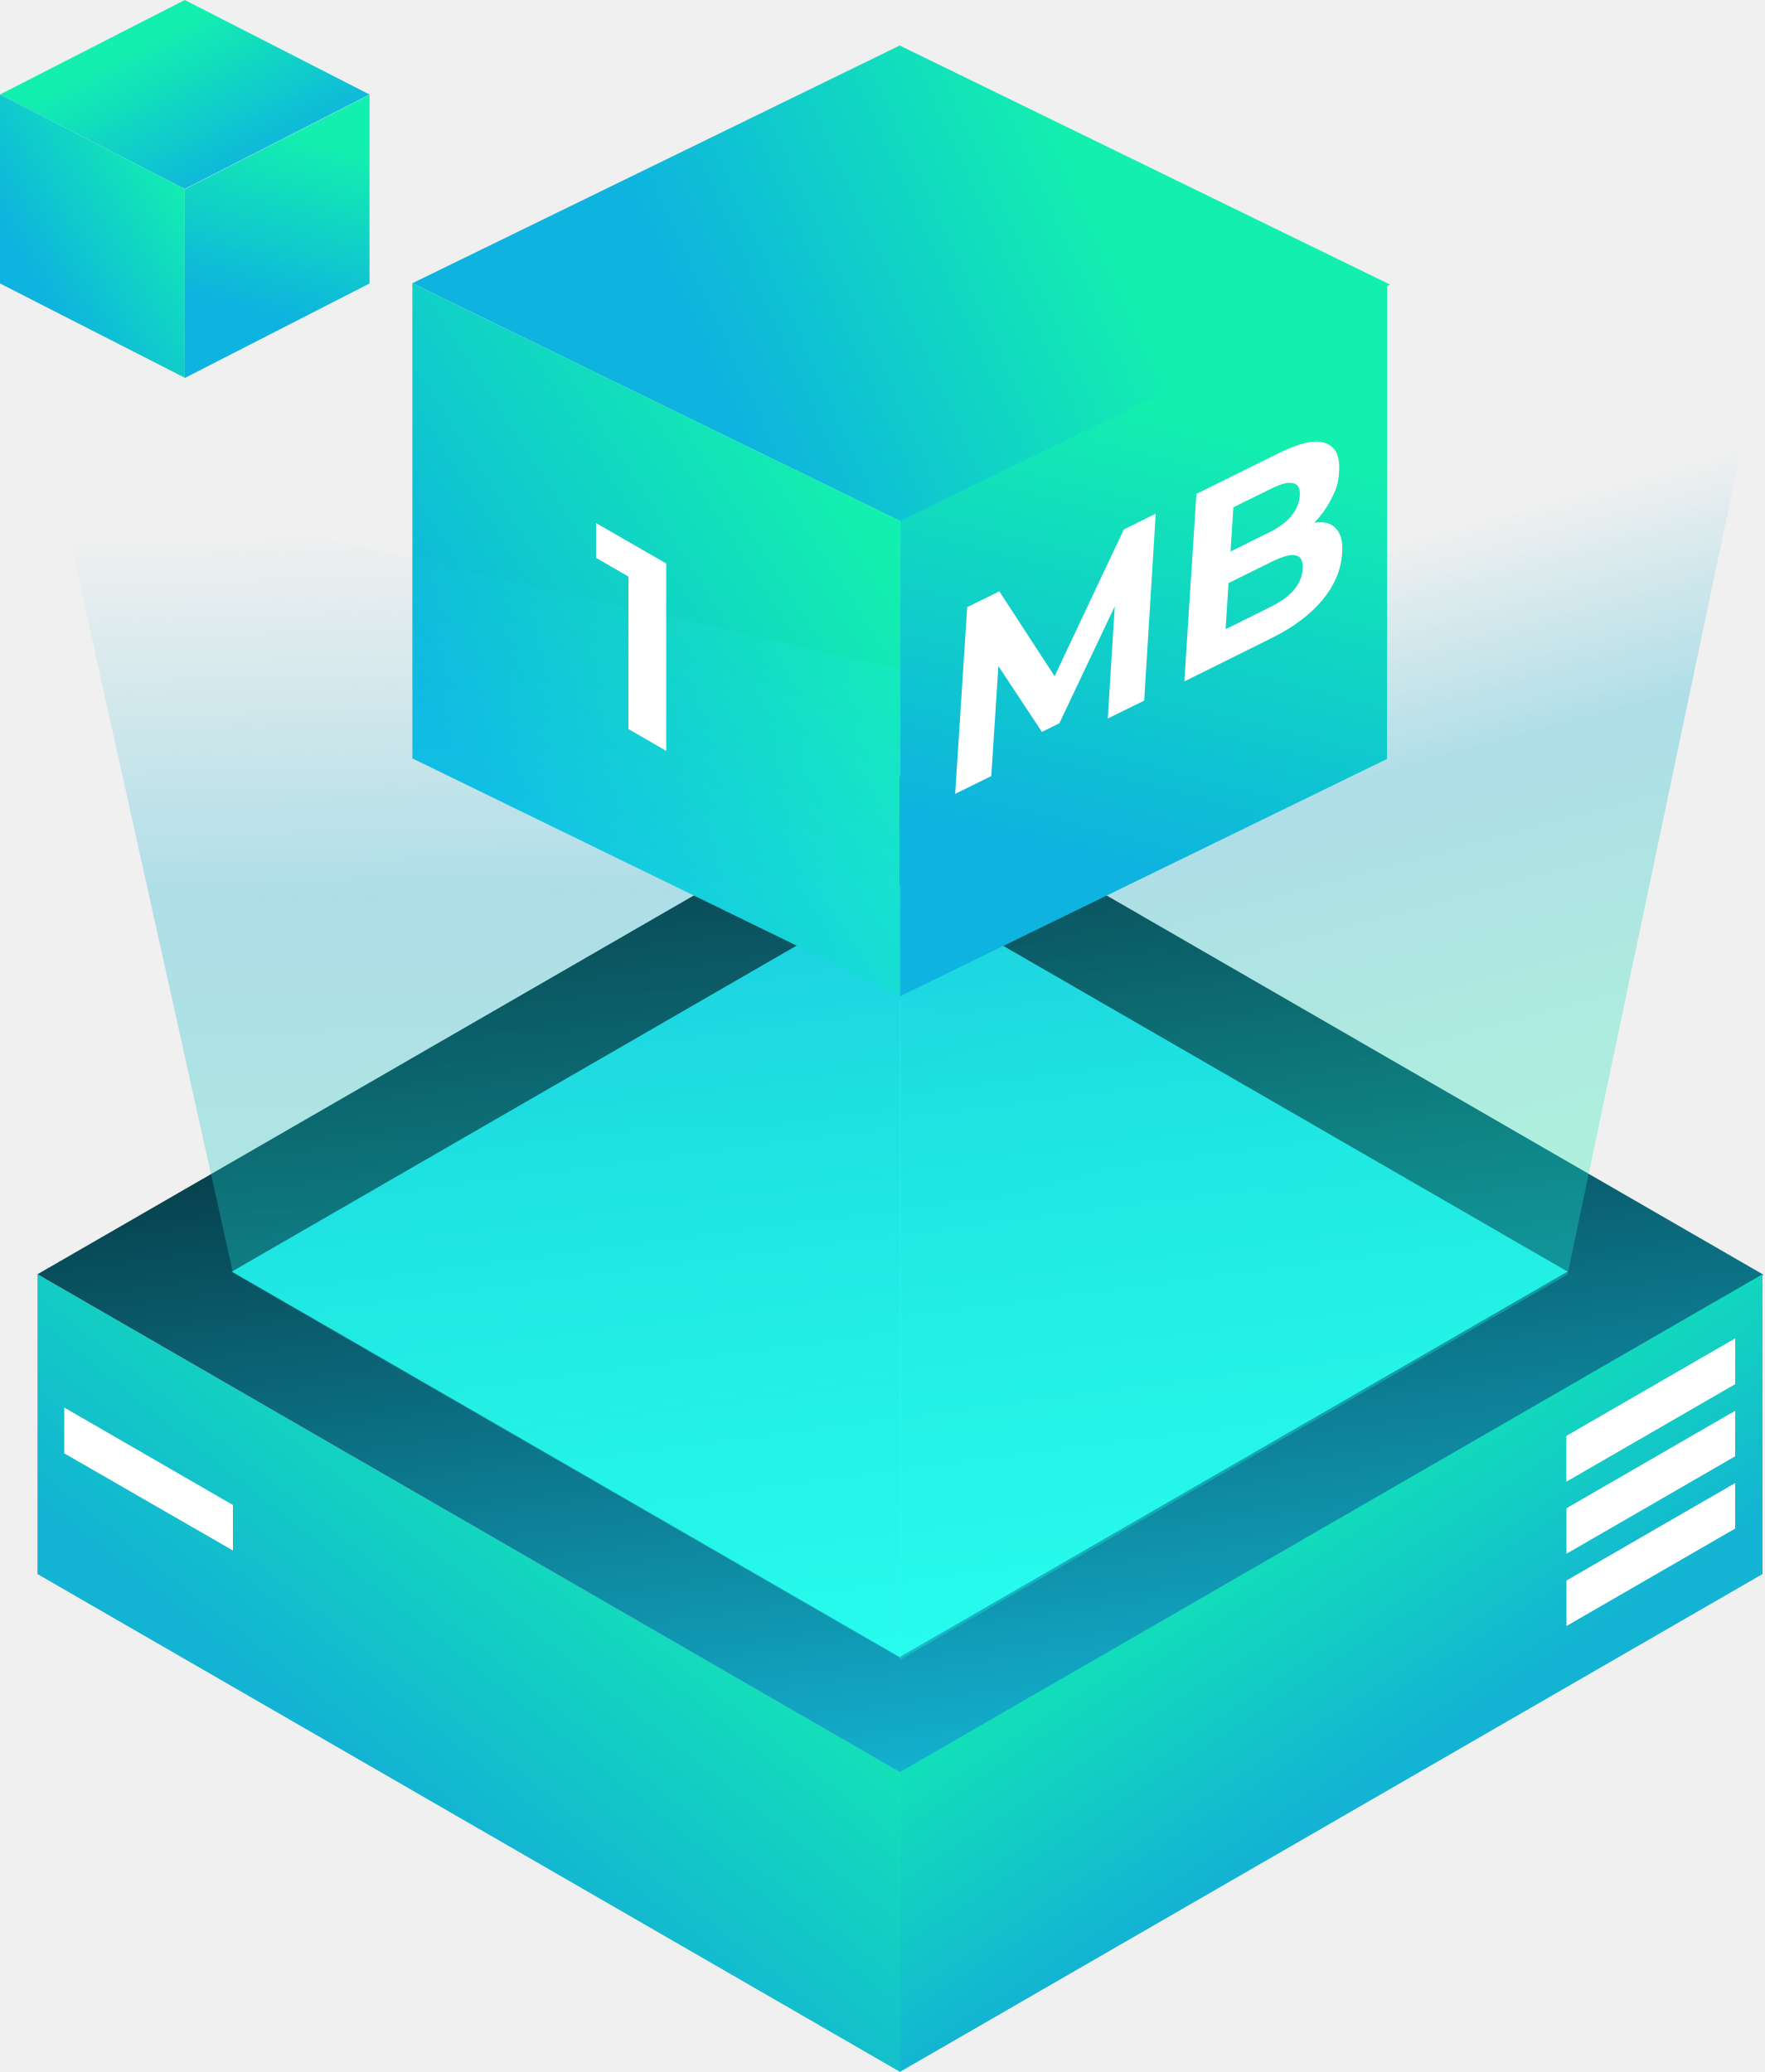
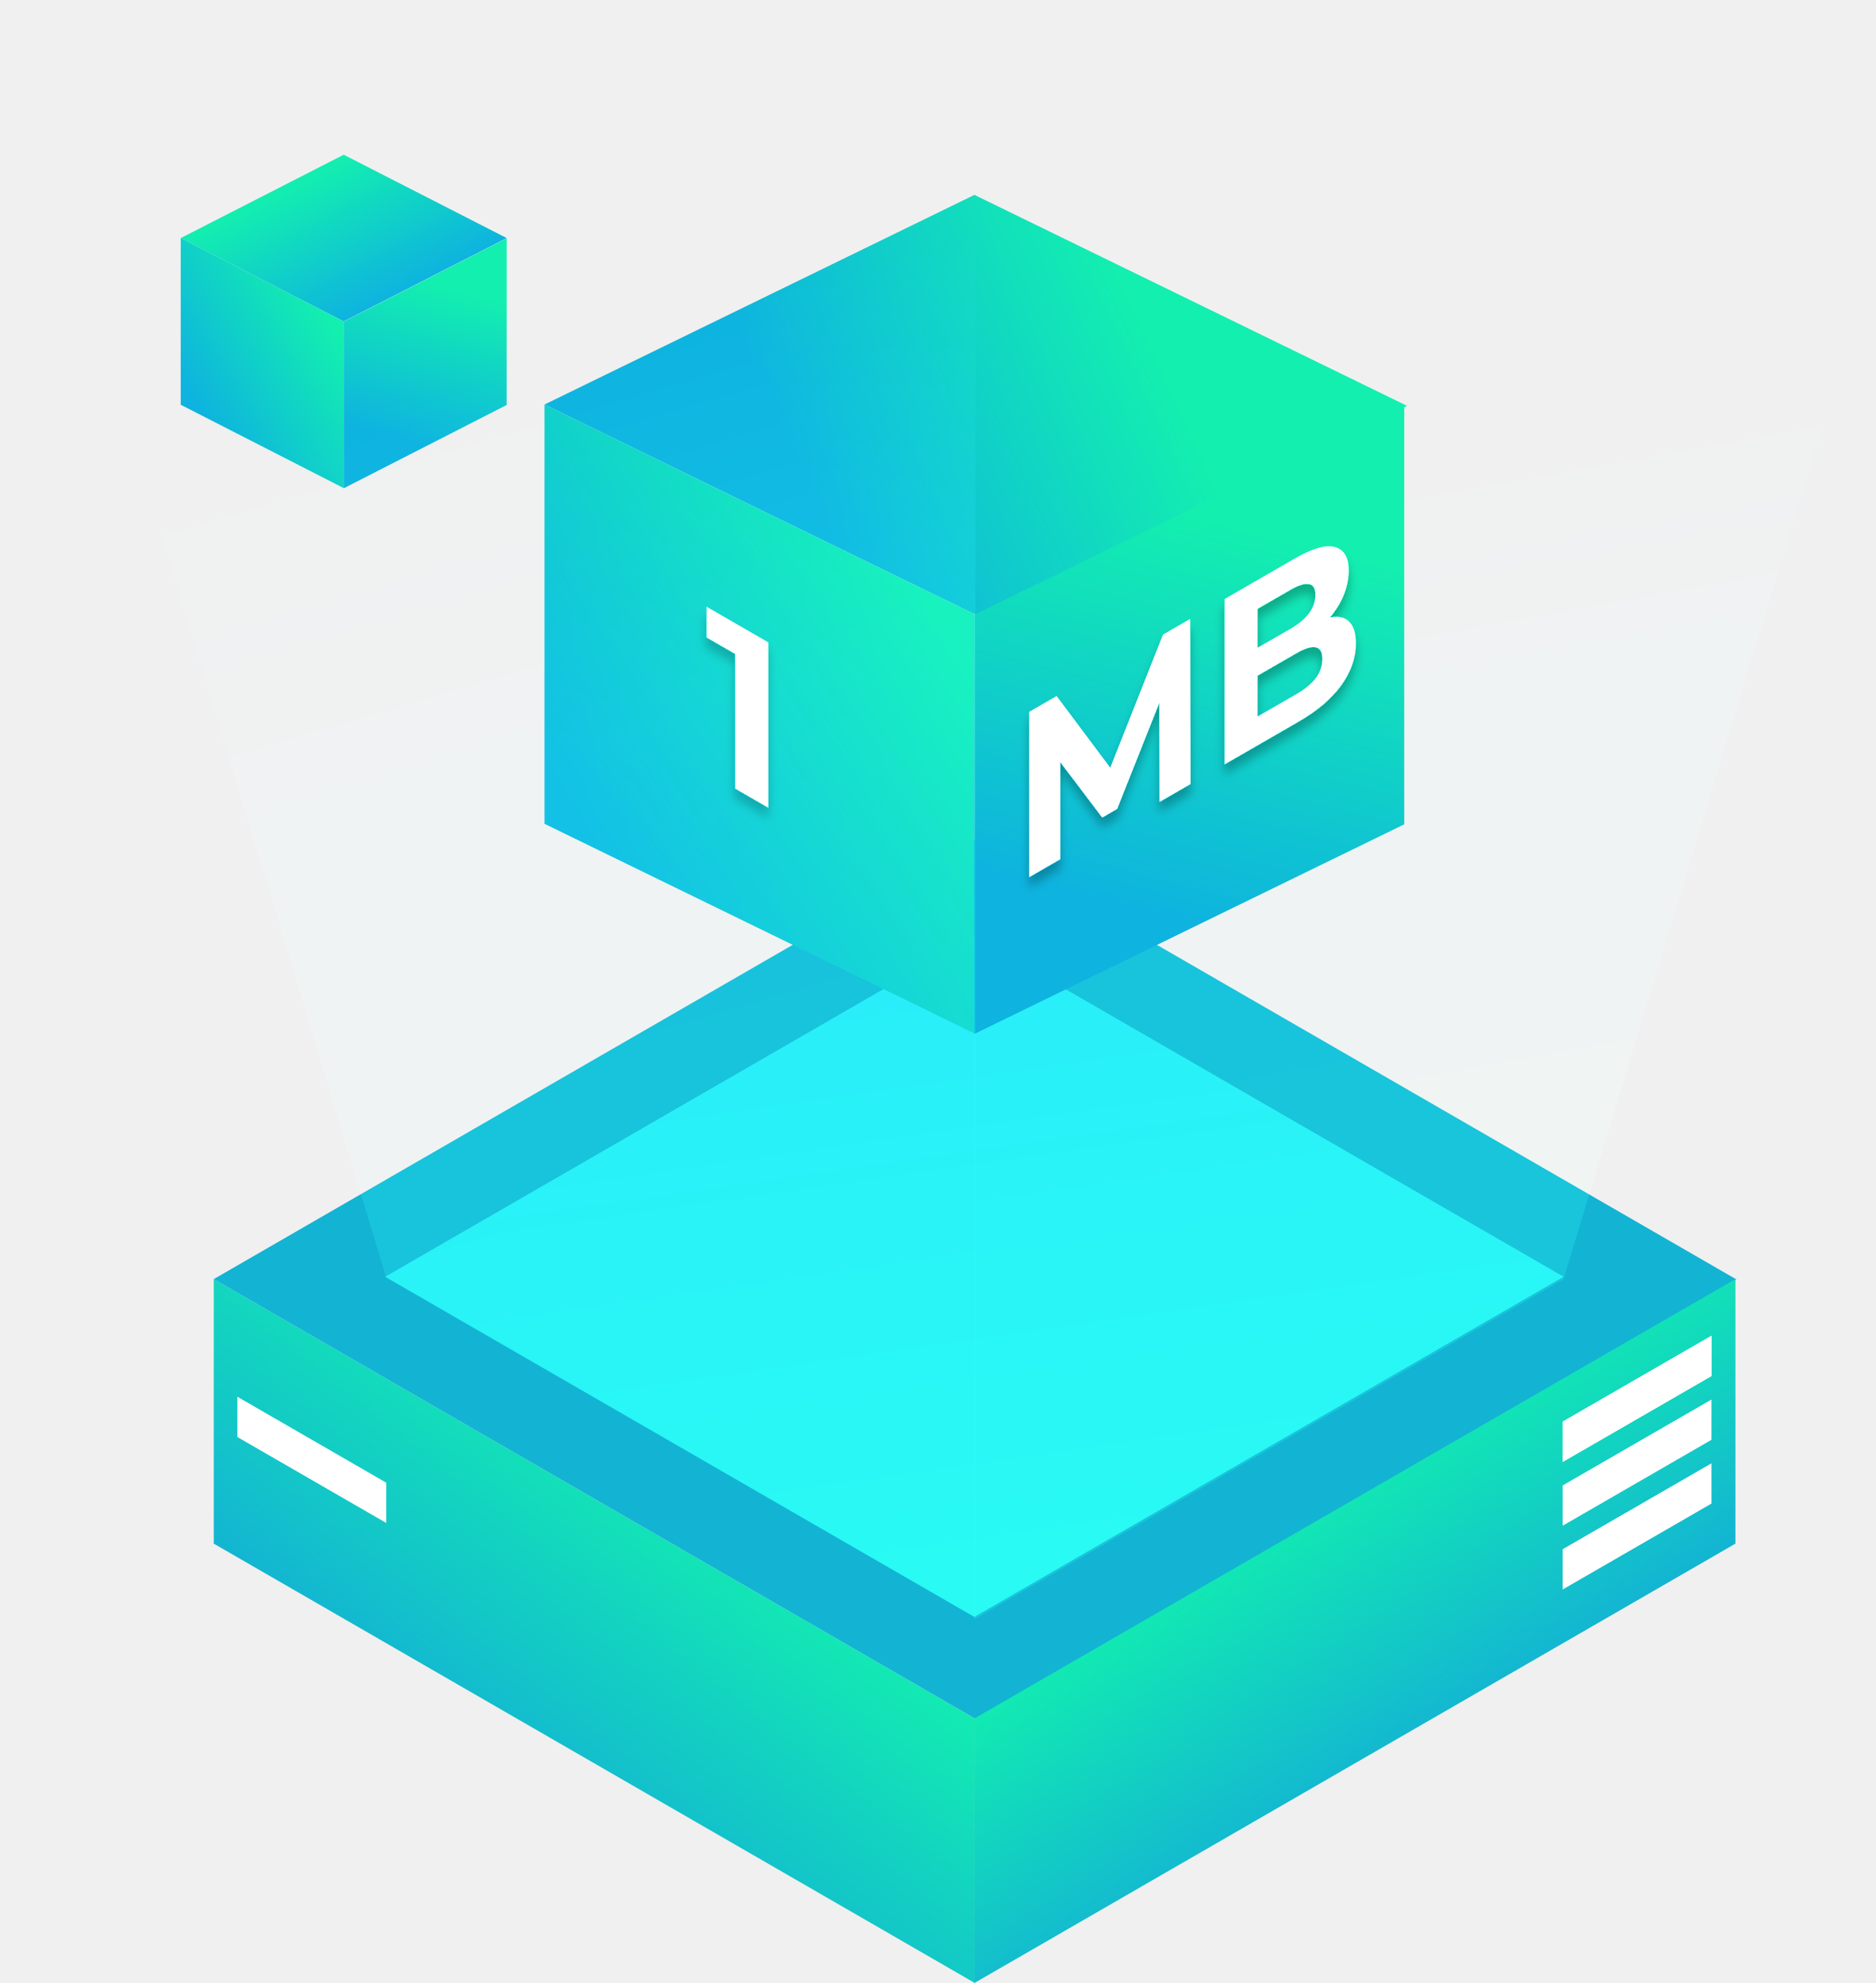
- <svg xmlns="http://www.w3.org/2000/svg" version="1.1" viewBox="0 0 659 774">
+ <svg xmlns="http://www.w3.org/2000/svg" fill="none" viewBox="0.5 172.5 794 839.5">
+   <rect width="72.746" height="17.044" transform="matrix(0.866025 0.5 0 1 329 892)" fill="white" />
+   <rect width="72.746" height="17.044" transform="matrix(0.866025 0.5 0 1 329 918)" fill="white" />
+   <rect width="72.746" height="17.044" transform="matrix(0.866025 0.5 0 1 101 793)" fill="white" />
+   <rect width="372" height="112" transform="matrix(0.866025 0.5 0 1 91 714)" fill="url(#paint0_linear_149_16)" />
+   <rect width="72.746" height="17.044" transform="matrix(0.866025 0.5 0 1 101 763.824)" fill="white" />
+   <rect width="372" height="372.312" transform="matrix(0.866025 -0.5 0.866025 0.5 91 714)" fill="url(#paint1_linear_149_16)" />
+   <g style="mix-blend-mode:screen">
+     <rect width="288.001" height="287.999" transform="matrix(0.866025 -0.5 0.866025 0.5 163.586 713.001)" fill="url(#paint2_linear_149_16)" />
+   </g>
+   <g style="mix-blend-mode:screen">
+     <path d="M413 239.001L794.5 278.5L662.417 714.05L413 858.051V239.001Z" fill="url(#paint3_linear_149_16)" />
+   </g>
+   <rect width="372" height="112" transform="matrix(0.866025 -0.5 0 1 413 900)" fill="url(#paint4_linear_149_16)" />
+   <rect width="202.486" height="203.753" transform="matrix(0.898826 -0.438306 0.898826 0.438306 231 343.751)" fill="url(#paint5_linear_149_16)" />
+   <rect width="202.486" height="177.502" transform="matrix(0.898826 0.438306 0 1 231 343.751)" fill="url(#paint6_linear_149_16)" />
+   <rect width="202.486" height="177.502" transform="matrix(0.898826 -0.438306 0 1 412.953 432.727)" fill="url(#paint7_linear_149_16)" />
+   <g filter="url(#filter0_d_149_16)">
+     <path d="M436.188 543.85V473.85L447.793 467.15L473.6 501.65L467.452 505.2L492.826 441.15L504.344 434.5L504.517 504.4L491.354 512L491.267 465.35L493.692 463.95L473.427 514.95L467.105 518.6L446.407 491.25L449.352 489.55V536.25L436.188 543.85ZM518.9 496.096V426.096L548.518 408.996C556.139 404.596 561.855 402.963 565.666 404.096C569.534 405.196 571.468 408.479 571.468 413.946C571.468 417.613 570.689 421.263 569.13 424.896C567.571 428.463 565.435 431.763 562.721 434.796C560.008 437.829 556.89 440.363 553.368 442.396L555.013 437.346C558.824 435.146 562.201 433.929 565.146 433.696C568.09 433.396 570.371 434.179 571.988 436.046C573.662 437.879 574.499 440.829 574.499 444.896C574.499 450.896 572.449 456.779 568.35 462.546C564.251 468.246 558.218 473.396 550.25 477.996L518.9 496.096ZM532.843 475.846L549.211 466.396C552.848 464.296 555.591 462.046 557.438 459.646C559.344 457.146 560.296 454.396 560.296 451.396C560.296 448.463 559.344 446.846 557.438 446.546C555.591 446.146 552.848 446.996 549.211 449.096L531.804 459.146V447.346L546.786 438.696C550.193 436.729 552.791 434.563 554.58 432.196C556.428 429.729 557.352 427.096 557.352 424.296C557.352 421.563 556.428 420.063 554.58 419.796C552.791 419.429 550.193 420.229 546.786 422.196L532.843 430.246V475.846Z" fill="white" />
+   </g>
+   <g filter="url(#filter1_d_149_16)">
+     <path d="M311.731 506.35V442.35L317.793 452.85L299.606 442.35V429.35L325.76 444.45V514.45L311.731 506.35Z" fill="white" />
+   </g>
+   <rect width="77.499" height="77.499" transform="matrix(0.89034 -0.455297 0.89034 0.455297 77 273.285)" fill="url(#paint8_linear_149_16)" />
+   <rect width="77.499" height="70.57" transform="matrix(0.89034 0.455297 0 1 77 273.285)" fill="url(#paint9_linear_149_16)" />
+   <rect width="77.499" height="70.57" transform="matrix(0.89034 -0.455297 0 1 145.984 308.659)" fill="url(#paint10_linear_149_16)" />
+   <g style="mix-blend-mode:screen">
+     <path d="M0.5 172.5L413.417 238.401V857.451L164 713.451L0.5 172.5Z" fill="url(#paint11_linear_149_16)" />
+   </g>
+   <rect width="72.746" height="17.044" transform="matrix(0.866025 -0.5 0 1 662 774.373)" fill="white" />
+   <rect width="72.746" height="17.044" transform="matrix(0.866025 -0.5 0 1 662 774.373)" fill="white" />
+   <rect width="72.746" height="17.044" transform="matrix(0.866025 -0.5 0 1 662 801.373)" fill="white" />
+   <rect width="72.746" height="17.044" transform="matrix(0.866025 -0.5 0 1 662 828.373)" fill="white" />
  <defs>
-     <style>
-       .cls-1 {
-         fill: url(#linear-gradient-8);
-       }
- 
-       .cls-2 {
-         fill: url(#linear-gradient-7);
-       }
- 
-       .cls-3 {
-         fill: url(#linear-gradient-5);
-       }
- 
-       .cls-4 {
-         fill: url(#linear-gradient-6);
-       }
- 
-       .cls-5 {
-         fill: url(#linear-gradient-9);
-       }
- 
-       .cls-6 {
-         fill: url(#linear-gradient-4);
-       }
- 
-       .cls-7 {
-         fill: url(#linear-gradient-3);
-       }
- 
-       .cls-8 {
-         fill: url(#linear-gradient-2);
-       }
- 
-       .cls-9 {
-         fill: url(#linear-gradient);
-       }
- 
-       .cls-10 {
-         isolation: isolate;
-       }
- 
-       .cls-11 {
-         fill: #fff;
-       }
- 
-       .cls-12 {
-         fill: url(#linear-gradient-10);
-       }
- 
-       .cls-13 {
-         fill: url(#linear-gradient-11);
-       }
- 
-       .cls-14 {
-         fill: url(#linear-gradient-12);
-       }
- 
-       .cls-15 {
-         mix-blend-mode: screen;
-       }
-     </style>
-     <linearGradient id="linear-gradient" x1="197.2" y1="731.1" x2="231.2" y2="919.1" gradientTransform="translate(-10.4 1343) rotate(30) scale(1 -.9) skewX(-26.6)" gradientUnits="userSpaceOnUse">
-       <stop offset="0" stop-color="#13b3d3" />
-       <stop offset="1" stop-color="#13edb1" />
+     <filter id="filter0_d_149_16" x="432.188" y="393.996" width="146.312" height="157.854" filterUnits="userSpaceOnUse" color-interpolation-filters="sRGB">
+       <feFlood flood-opacity="0" result="BackgroundImageFix" />
+       <feColorMatrix in="SourceAlpha" type="matrix" values="0 0 0 0 0 0 0 0 0 0 0 0 0 0 0 0 0 0 127 0" result="hardAlpha" />
+       <feOffset dy="4" />
+       <feGaussianBlur stdDeviation="2" />
+       <feComposite in2="hardAlpha" operator="out" />
+       <feColorMatrix type="matrix" values="0 0 0 0 0 0 0 0 0 0 0 0 0 0 0 0 0 0 0.25 0" />
+       <feBlend mode="normal" in2="BackgroundImageFix" result="effect1_dropShadow_149_16" />
+       <feBlend mode="normal" in="SourceGraphic" in2="effect1_dropShadow_149_16" result="shape" />
+     </filter>
+     <filter id="filter1_d_149_16" x="295.609" y="429.35" width="34.148" height="93.101" filterUnits="userSpaceOnUse" color-interpolation-filters="sRGB">
+       <feFlood flood-opacity="0" result="BackgroundImageFix" />
+       <feColorMatrix in="SourceAlpha" type="matrix" values="0 0 0 0 0 0 0 0 0 0 0 0 0 0 0 0 0 0 127 0" result="hardAlpha" />
+       <feOffset dy="4" />
+       <feGaussianBlur stdDeviation="2" />
+       <feComposite in2="hardAlpha" operator="out" />
+       <feColorMatrix type="matrix" values="0 0 0 0 0 0 0 0 0 0 0 0 0 0 0 0 0 0 0.25 0" />
+       <feBlend mode="normal" in2="BackgroundImageFix" result="effect1_dropShadow_149_16" />
+       <feBlend mode="normal" in="SourceGraphic" in2="effect1_dropShadow_149_16" result="shape" />
+     </filter>
+     <linearGradient id="paint0_linear_149_16" x1="6.972" y1="120.663" x2="40.975" y2="-67.288" gradientUnits="userSpaceOnUse">
+       <stop stop-color="#13B3D3" />
+       <stop offset="1" stop-color="#13EDB1" />
    </linearGradient>
-     <linearGradient id="linear-gradient-2" x1="-157.4" y1="247.8" x2="127.6" y2="721.7" gradientTransform="translate(769 711) rotate(-30) scale(1 -.9) skewX(-26.6)" gradientUnits="userSpaceOnUse">
-       <stop offset="0" stop-color="#13b3d3" />
-       <stop offset="1" stop-color="#000" />
+     <linearGradient id="paint1_linear_149_16" x1="6.972" y1="401.11" x2="291.947" y2="-72.749" gradientUnits="userSpaceOnUse">
+       <stop stop-color="#13B3D3" />
    </linearGradient>
-     <linearGradient id="linear-gradient-3" x1="-167.1" y1="343.6" x2="53.3" y2="710.3" gradientTransform="translate(841.6 710) rotate(-30) scale(1 -.9) skewX(-26.6)" gradientUnits="userSpaceOnUse">
-       <stop offset="0" stop-color="#13eeb0" />
-       <stop offset="1" stop-color="#13b3d3" />
+     <linearGradient id="paint2_linear_149_16" x1="5.398" y1="310.276" x2="225.75" y2="-56.439" gradientUnits="userSpaceOnUse">
+       <stop stop-color="#13EEB0" />
+       <stop offset="1" stop-color="#13B3D3" />
    </linearGradient>
-     <linearGradient id="linear-gradient-4" x1="514.9" y1="332.3" x2="439.4" y2="612.2" gradientTransform="translate(0 776) scale(1 -1)" gradientUnits="userSpaceOnUse">
-       <stop offset="0" stop-color="#13eeb0" stop-opacity=".3" />
-       <stop offset=".5" stop-color="#13b3d3" stop-opacity=".3" />
-       <stop offset=".8" stop-color="#13b3d3" stop-opacity="0" />
+     <linearGradient id="paint3_linear_149_16" x1="80.37" y1="752.638" x2="12.771" y2="377.345" gradientUnits="userSpaceOnUse">
+       <stop stop-color="#13EEB0" stop-opacity="0.26" />
+       <stop offset="0.501" stop-color="#13B3D3" stop-opacity="0.26" />
+       <stop offset="0.757" stop-color="#13B3D3" stop-opacity="0" />
    </linearGradient>
-     <linearGradient id="linear-gradient-5" x1="218.9" y1="543.3" x2="209.4" y2="686.5" gradientTransform="translate(311.6 1347) rotate(-30) scale(1 -.9) skewX(26.6)" gradientUnits="userSpaceOnUse">
-       <stop offset="0" stop-color="#13b3d3" />
-       <stop offset="1" stop-color="#12ebb2" />
+     <linearGradient id="paint4_linear_149_16" x1="295.059" y1="120.663" x2="285.564" y2="-22.499" gradientUnits="userSpaceOnUse">
+       <stop stop-color="#13B3D3" />
+       <stop offset="1" stop-color="#12EBB2" />
    </linearGradient>
-     <linearGradient id="linear-gradient-6" x1="-64.9" y1="519.8" x2="-177" y2="591.1" gradientTransform="translate(944.5 296.5) rotate(-26) scale(1 -.8) skewX(-31.6)" gradientUnits="userSpaceOnUse">
-       <stop offset="0" stop-color="#13efaf" />
-       <stop offset="1" stop-color="#0eb3df" />
+     <linearGradient id="paint5_linear_149_16" x1="208.758" y1="56.541" x2="96.603" y2="-14.713" gradientUnits="userSpaceOnUse">
+       <stop stop-color="#13EFAF" />
+       <stop offset="1" stop-color="#0EB3DF" />
    </linearGradient>
-     <linearGradient id="linear-gradient-7" x1="201.9" y1="859.5" x2="41.5" y2="692.5" gradientTransform="translate(135.6 961.5) rotate(26) scale(1 -.9) skewX(-23.7)" gradientUnits="userSpaceOnUse">
-       <stop offset="0" stop-color="#13efaf" />
-       <stop offset="1" stop-color="#0eb3df" />
+     <linearGradient id="paint6_linear_149_16" x1="176.018" y1="-3.40912e-06" x2="15.607" y2="167.074" gradientUnits="userSpaceOnUse">
+       <stop stop-color="#13EFAF" />
+       <stop offset="1" stop-color="#0EB3DF" />
    </linearGradient>
-     <linearGradient id="linear-gradient-8" x1="161.7" y1="658.5" x2="81.7" y2="538.5" gradientTransform="translate(317.5 891) rotate(-26) scale(1 -.9) skewX(23.7)" gradientUnits="userSpaceOnUse">
-       <stop offset="0" stop-color="#13efaf" />
-       <stop offset="1" stop-color="#0eb3df" />
+     <linearGradient id="paint7_linear_149_16" x1="162.925" y1="43.172" x2="82.934" y2="163.228" gradientUnits="userSpaceOnUse">
+       <stop stop-color="#13EFAF" />
+       <stop offset="1" stop-color="#0EB3DF" />
    </linearGradient>
-     <linearGradient id="linear-gradient-9" x1="-177.2" y1="661.6" x2="-177.2" y2="584.1" gradientTransform="translate(781.3 238.2) rotate(-27.1) scale(1 -.8) skewX(-30.3)" gradientUnits="userSpaceOnUse">
-       <stop offset="0" stop-color="#13efaf" />
-       <stop offset="1" stop-color="#0eb3df" />
+     <linearGradient id="paint8_linear_149_16" x1="38.749" y1="0" x2="38.749" y2="77.499" gradientUnits="userSpaceOnUse">
+       <stop stop-color="#13EFAF" />
+       <stop offset="1" stop-color="#0EB3DF" />
    </linearGradient>
-     <linearGradient id="linear-gradient-10" x1="93.1" y1="865.8" x2="29.3" y2="801.8" gradientTransform="translate(-20 894.1) rotate(27.1) scale(1 -.9) skewX(-24.5)" gradientUnits="userSpaceOnUse">
-       <stop offset="0" stop-color="#13efaf" />
-       <stop offset="1" stop-color="#0eb3df" />
+     <linearGradient id="paint9_linear_149_16" x1="67.368" y1="-1.35537e-06" x2="3.541" y2="63.998" gradientUnits="userSpaceOnUse">
+       <stop stop-color="#13EFAF" />
+       <stop offset="1" stop-color="#0EB3DF" />
    </linearGradient>
-     <linearGradient id="linear-gradient-11" x1="77.3" y1="670.9" x2="45" y2="624.3" gradientTransform="translate(49 763.8) rotate(-27.1) scale(1 -.9) skewX(24.5)" gradientUnits="userSpaceOnUse">
-       <stop offset="0" stop-color="#13efaf" />
-       <stop offset="1" stop-color="#0eb3df" />
+     <linearGradient id="paint10_linear_149_16" x1="62.357" y1="17.164" x2="30.106" y2="63.763" gradientUnits="userSpaceOnUse">
+       <stop stop-color="#13EFAF" />
+       <stop offset="1" stop-color="#0EB3DF" />
    </linearGradient>
-     <linearGradient id="linear-gradient-12" x1="186.6" y1="209.9" x2="176.3" y2="671.4" gradientTransform="translate(0 776) scale(1 -1)" gradientUnits="userSpaceOnUse">
-       <stop offset="0" stop-color="#13eeb0" stop-opacity=".3" />
-       <stop offset=".5" stop-color="#13b3d3" stop-opacity=".3" />
-       <stop offset=".8" stop-color="#13b3d3" stop-opacity="0" />
+     <linearGradient id="paint11_linear_149_16" x1="162.316" y1="849.034" x2="-20.017" y2="231.224" gradientUnits="userSpaceOnUse">
+       <stop stop-color="#13EEB0" stop-opacity="0.26" />
+       <stop offset="0.501" stop-color="#13B3D3" stop-opacity="0.26" />
+       <stop offset="0.757" stop-color="#13B3D3" stop-opacity="0" />
    </linearGradient>
  </defs>
-   <g class="cls-10">
-     <g id="Layer_1">
-       <polygon class="cls-11" points="252 680 315 716.4 315 733.4 252 697 252 680" />
-       <polygon class="cls-11" points="252 654 315 690.4 315 707.4 252 671 252 654" />
-       <polygon class="cls-11" points="24 555 87 591.4 87 608.4 24 572 24 555" />
-       <polygon class="cls-9" points="14 476 336.2 662 336.2 774 14 588 14 476" />
-       <polygon class="cls-11" points="24 525.8 87 562.2 87 579.2 24 542.9 24 525.8" />
-       <polygon class="cls-8" points="14 476 336.2 290 658.6 476.2 336.4 662.2 14 476" />
-       <g class="cls-15">
-         <polygon class="cls-7" points="86.6 475 336 331 585.4 475 336 619 86.6 475" />
-       </g>
-       <g class="cls-15">
-         <path class="cls-6" d="M336,303l321.5-170-72.1,343.1-249.4,144v-317.1Z" />
-       </g>
-       <polygon class="cls-3" points="336 662 658.2 476 658.2 588 336 774 336 662" />
-       <polygon class="cls-4" points="154 105.8 336 17 519.1 106.3 337.1 195.1 154 105.8" />
-       <polygon class="cls-2" points="154 105.8 336 194.5 336 372 154 283.3 154 105.8" />
-       <polygon class="cls-1" points="336 194.7 518 106 518 283.5 336 372.2 336 194.7" />
-       <path class="cls-11" d="M356.7,296.7l4.5-69.9,12-5.9,23.5,36.1-6.4,3.1,29.4-62.3,11.9-5.9-4.3,69.8-13.6,6.7,2.9-46.6,2.5-1.2-23.5,49.6-6.5,3.2-18.9-28.6,3-1.5-3,46.6-13.6,6.7ZM442.3,254.4l4.5-69.9,30.7-15.2c7.9-3.9,13.7-5.2,17.4-3.8,3.8,1.3,5.5,4.7,5.2,10.2s-1.2,7.3-3,10.8c-1.8,3.5-4.1,6.6-7,9.5-2.9,2.9-6.2,5.2-9.8,7l2-4.9c3.9-2,7.4-2.9,10.3-3,3-.1,5.2.8,6.7,2.8,1.6,1.9,2.2,4.9,1.9,9-.4,6-2.8,11.7-7.3,17.2-4.5,5.4-10.8,10.2-19.1,14.3l-32.4,16.1ZM457.6,235.1l16.9-8.4c3.8-1.9,6.6-3.9,8.6-6.2,2.1-2.4,3.2-5.1,3.4-8s-.7-4.6-2.5-5c-1.8-.5-4.6.2-8.4,2l-18,8.9.8-11.8,15.5-7.7c3.5-1.7,6.3-3.7,8.2-6,2-2.3,3.1-4.9,3.3-7.7s-.7-4.3-2.5-4.7c-1.8-.5-4.4.2-7.9,1.9l-14.4,7.1-2.9,45.5Z" />
-       <path class="cls-11" d="M234.7,272.4v-64l6.1,10.5-18.2-10.5v-13l26.2,15.1v70l-14-8.1Z" />
-       <polygon class="cls-5" points="0 35.3 69 0 138 35.3 69 70.6 0 35.3" />
-       <polygon class="cls-12" points="0 35.3 69 70.6 69 141.1 0 105.9 0 35.3" />
-       <polygon class="cls-13" points="69 70.7 138 35.4 138 105.9 69 141.2 69 70.7" />
-       <g class="cls-15">
-         <path class="cls-14" d="M21,178.5l315.4,71.5v369.5l-249.4-144L21,178.5Z" />
-       </g>
-       <polygon class="cls-11" points="585 536.4 648 500 648 517 585 553.4 585 536.4" />
-       <polygon class="cls-11" points="585 536.4 648 500 648 517 585 553.4 585 536.4" />
-       <polygon class="cls-11" points="585 563.4 648 527 648 544 585 580.4 585 563.4" />
-       <polygon class="cls-11" points="585 590.4 648 554 648 571 585 607.4 585 590.4" />
-     </g>
-   </g>
</svg>
